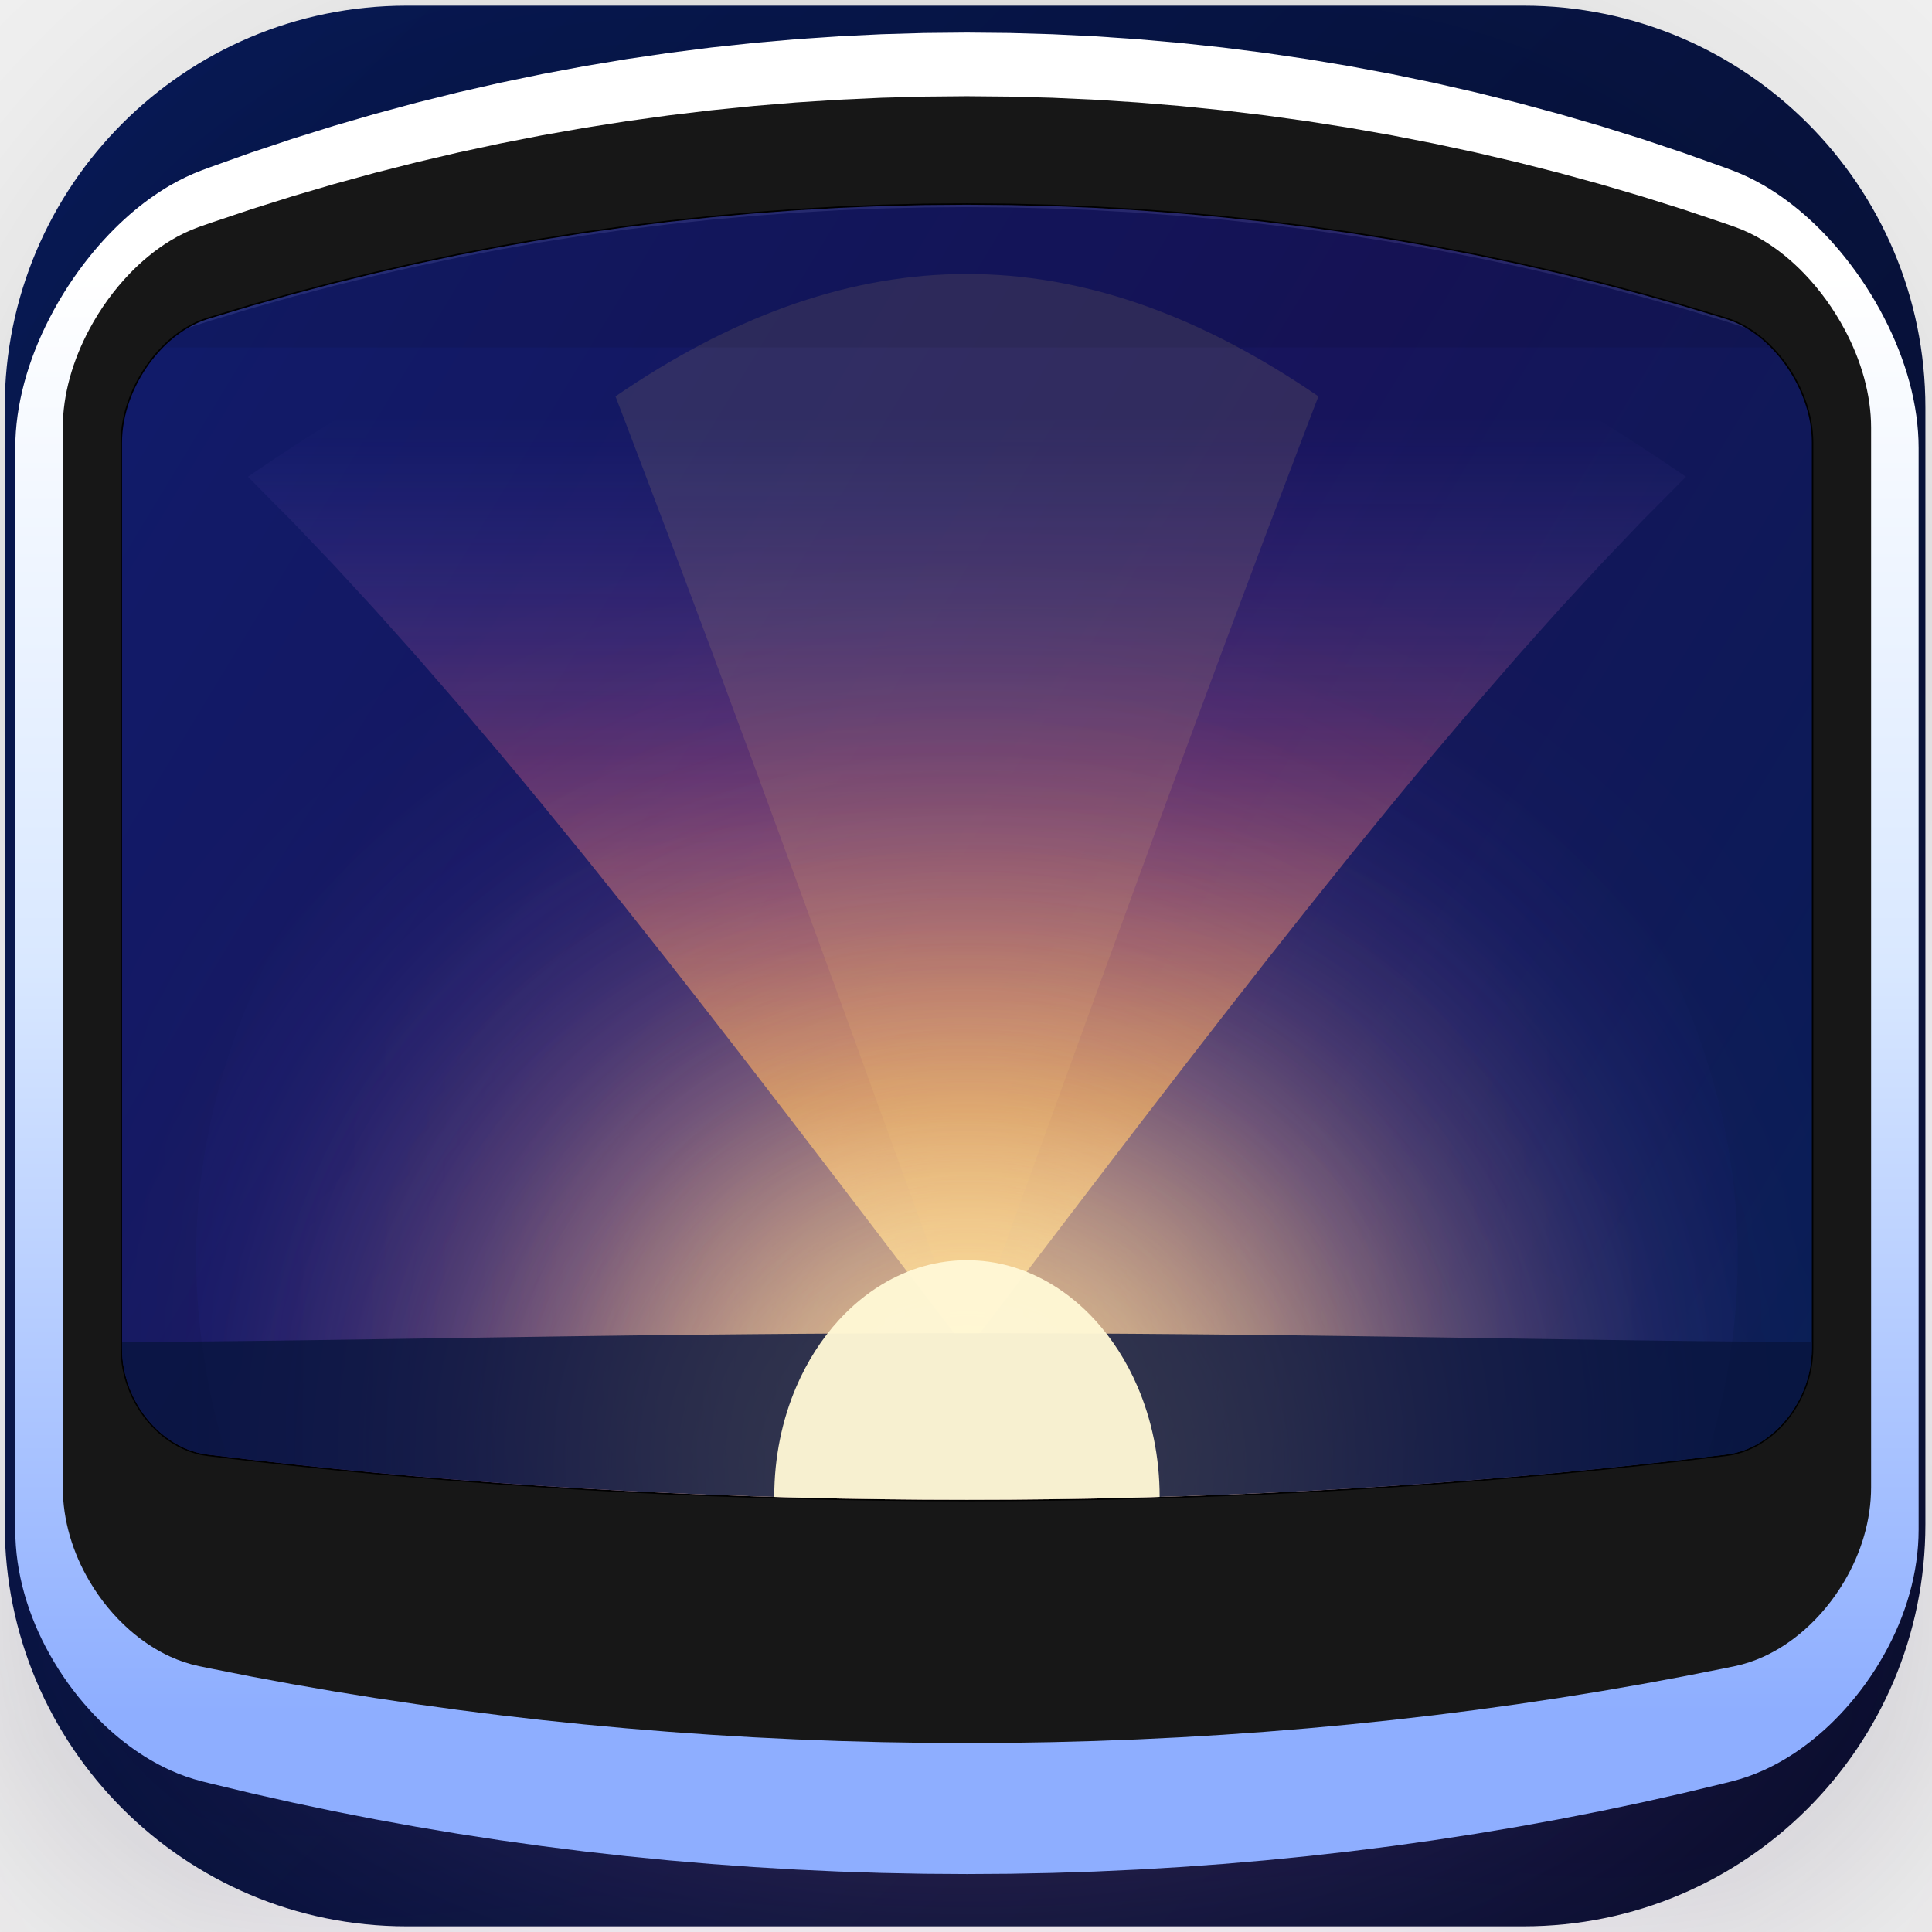
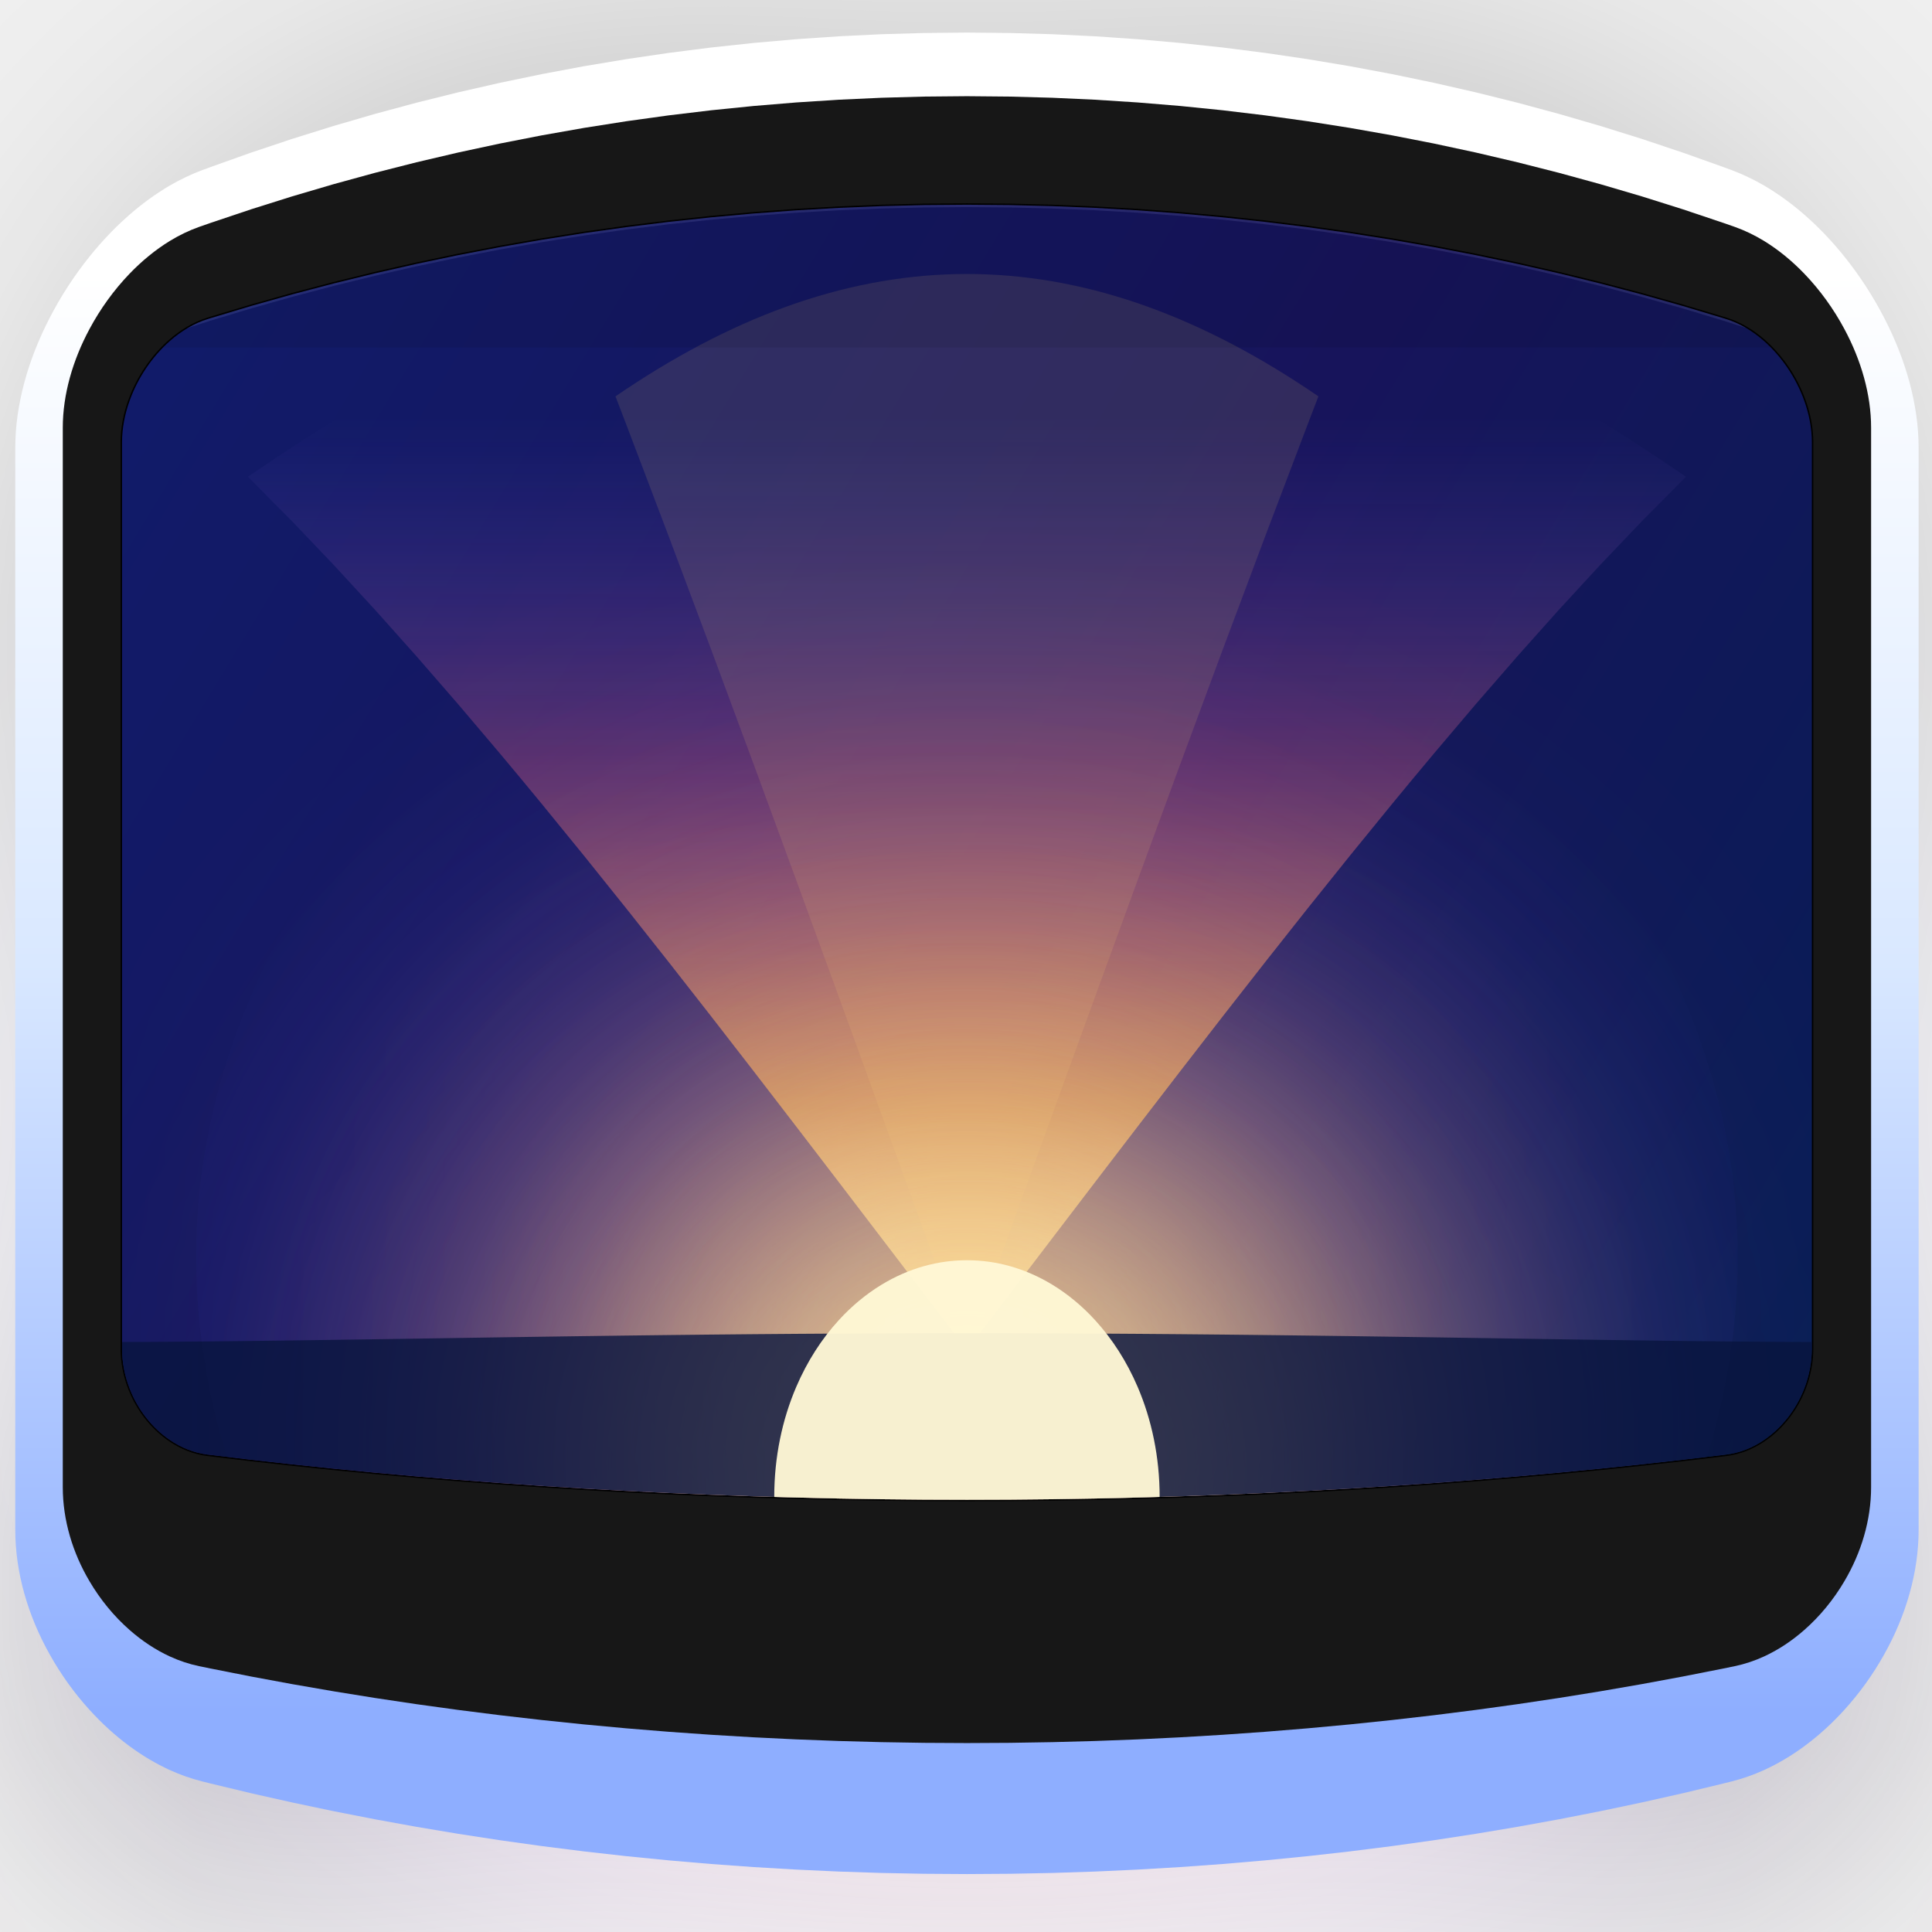
<svg xmlns="http://www.w3.org/2000/svg" viewBox="0 0 1024 1024">
  <g id="lumen-layered-icon">
    <g id="layer-background">
      <linearGradient id="linearGradient1" x1="2.5" y1="3" x2="1020.5" y2="1021" gradientUnits="userSpaceOnUse">
        <stop offset="1e-05" stop-color="#071a59" stop-opacity="1" />
        <stop offset="0.52" stop-color="#07133f" stop-opacity="1" />
        <stop offset="1" stop-color="#090d2c" stop-opacity="1" />
      </linearGradient>
-       <path id="Path" fill="url(#linearGradient1)" stroke="none" d="M 215.518 3 L 807.482 3 C 925.129 3 1020.5 98.371 1020.5 216.018 L 1020.5 807.982 C 1020.5 925.629 925.129 1021 807.482 1021 L 215.518 1021 C 97.871 1021 2.5 925.629 2.5 807.982 L 2.5 216.018 C 2.5 98.371 97.871 3 215.518 3 Z" />
+       <path id="Path" fill="url(#linearGradient1)" stroke="none" visibility="hidden" d="M 215.518 3 L 807.482 3 C 925.129 3 1020.5 98.371 1020.5 216.018 L 1020.5 807.982 C 1020.5 925.629 925.129 1021 807.482 1021 L 215.518 1021 C 97.871 1021 2.5 925.629 2.5 807.982 L 2.5 216.018 C 2.5 98.371 97.871 3 215.518 3 Z" />
      <linearGradient id="linearGradient2" x1="2.5" y1="3" x2="918.7" y2="1021" gradientUnits="userSpaceOnUse">
        <stop offset="1e-05" stop-color="#286bff" stop-opacity="1" />
        <stop offset="0.55" stop-color="#173bd4" stop-opacity="1" />
        <stop offset="1" stop-color="#2920a5" stop-opacity="1" />
      </linearGradient>
      <path id="path1" fill="none" stroke="url(#linearGradient2)" stroke-width="5.606" opacity="0.9" visibility="hidden" d="M 215.518 3 L 807.482 3 C 925.129 3 1020.5 98.371 1020.5 216.018 L 1020.5 807.982 C 1020.5 925.629 925.129 1021 807.482 1021 L 215.518 1021 C 97.871 1021 2.5 925.629 2.5 807.982 L 2.5 216.018 C 2.5 98.371 97.871 3 215.518 3 Z" />
      <path id="path2" fill="none" stroke="#668cff" stroke-width="3.363" opacity="0.16" visibility="hidden" d="M 139.28 54.573 C 387.427 8.232 635.573 8.232 883.72 54.573" />
    </g>
    <g id="Warp-Group">
      <g id="Group">
        <g id="layer-ambient-light">
          <radialGradient id="radialGradient1" cx="512.5" cy="768.815" r="612.393" fx="512.5" fy="768.815" gradientUnits="userSpaceOnUse">
            <stop offset="1e-05" stop-color="#ff9b64" stop-opacity="0.38" />
            <stop offset="0.5" stop-color="#a35bff" stop-opacity="0.16" />
            <stop offset="1" stop-color="#263eff" stop-opacity="0" />
          </radialGradient>
          <filter id="filter1" x="0" y="0" width="1024" height="1024" filterUnits="userSpaceOnUse" primitiveUnits="userSpaceOnUse" color-interpolation-filters="sRGB">
            <feGaussianBlur stdDeviation="400" />
          </filter>
          <path id="path3" fill="url(#radialGradient1)" stroke="#000000" stroke-width="41.548" filter="url(#filter1)" d="M 512.5 1183.744 C 520.081 1183.719 527.625 1183.481 535.13 1183.033 C 542.713 1182.532 550.255 1181.819 557.753 1180.897 C 565.337 1179.917 572.874 1178.725 580.363 1177.327 C 587.945 1175.864 595.476 1174.192 602.953 1172.317 C 610.532 1170.368 618.054 1168.214 625.516 1165.858 C 633.09 1163.422 640.602 1160.781 648.047 1157.944 C 655.614 1155.016 663.113 1151.888 670.538 1148.566 C 678.097 1145.144 685.58 1141.524 692.983 1137.715 C 700.532 1133.793 707.997 1129.678 715.375 1125.379 C 722.913 1120.952 730.358 1116.336 737.708 1111.542 C 745.233 1106.602 752.657 1101.479 759.974 1096.183 C 767.486 1090.719 774.886 1085.079 782.168 1079.273 C 789.666 1073.272 797.04 1067.102 804.283 1060.773 C 811.767 1054.217 819.112 1047.498 826.311 1040.629 C 833.783 1033.491 841.097 1026.198 848.248 1018.764 C 855.708 1011.007 862.989 1003.104 870.085 995.07 C 877.536 986.641 884.783 978.076 891.817 969.39 C 899.266 960.211 906.475 950.905 913.436 941.491 C 920.893 931.439 928.063 921.272 934.937 911.01 C 942.419 899.888 949.549 888.662 956.312 877.356 C 963.857 864.814 970.945 852.178 977.555 839.477 C 985.248 824.803 992.294 810.039 998.659 795.223 C 1004.144 782.552 1009.125 769.832 1013.579 757.082 C 1015.714 751.002 1017.727 744.913 1019.618 738.815 C 1033.172 695.63 1040.425 651.557 1040.425 606.711 C 1040.425 561.864 1033.172 517.891 1019.618 474.888 C 1016.317 464.273 1012.64 453.684 1008.6 443.13 C 1005.499 434.985 1002.183 426.856 998.659 418.749 C 992.294 404.013 985.248 389.335 977.555 374.753 C 970.945 362.13 963.857 349.576 956.312 337.12 C 949.549 325.889 942.419 314.741 934.937 303.699 C 928.063 293.51 920.893 283.416 913.436 273.44 C 906.475 264.095 899.266 254.859 891.817 245.75 C 884.783 237.13 877.536 228.63 870.085 220.268 C 862.989 212.295 855.708 204.454 848.248 196.76 C 841.097 189.384 833.783 182.149 826.311 175.068 C 819.112 168.253 811.767 161.588 804.283 155.086 C 797.04 148.807 789.666 142.686 782.168 136.735 C 774.886 130.976 767.486 125.382 759.974 119.963 C 752.657 114.71 745.233 109.629 737.708 104.73 C 730.358 99.974 722.913 95.397 715.375 91.006 C 707.997 86.742 700.532 82.661 692.983 78.772 C 685.58 74.994 678.097 71.405 670.538 68.011 C 663.113 64.716 655.614 61.614 648.047 58.711 C 640.602 55.897 633.09 53.279 625.516 50.863 C 618.054 48.526 610.532 46.39 602.953 44.458 C 595.476 42.598 587.945 40.94 580.363 39.489 C 572.874 38.103 565.337 36.921 557.753 35.949 C 550.255 35.035 542.713 34.328 535.13 33.831 C 527.625 33.387 520.081 33.151 512.5 33.127 C 504.919 33.151 497.375 33.387 489.87 33.831 C 482.287 34.328 474.745 35.035 467.247 35.949 C 459.663 36.921 452.126 38.103 444.637 39.489 C 437.055 40.94 429.524 42.598 422.047 44.458 C 414.468 46.39 406.946 48.526 399.484 50.863 C 391.91 53.279 384.398 55.897 376.953 58.711 C 369.386 61.614 361.887 64.716 354.462 68.011 C 346.903 71.405 339.42 74.994 332.017 78.772 C 324.468 82.661 317.003 86.742 309.625 91.006 C 302.087 95.397 294.642 99.974 287.292 104.73 C 279.767 109.629 272.343 114.71 265.026 119.963 C 257.514 125.381 250.114 130.976 242.832 136.735 C 235.334 142.687 227.96 148.807 220.717 155.086 C 213.233 161.588 205.888 168.253 198.689 175.068 C 191.217 182.149 183.903 189.384 176.752 196.76 C 169.292 204.454 162.011 212.295 154.915 220.268 C 147.464 228.63 140.217 237.13 133.183 245.75 C 125.734 254.859 118.525 264.095 111.564 273.44 C 104.107 283.416 96.937 293.51 90.063 303.699 C 82.581 314.741 75.451 325.889 68.688 337.12 C 61.143 349.576 54.055 362.13 47.445 374.753 C 39.752 389.335 32.706 404.013 26.341 418.749 C 22.817 426.856 19.501 434.985 16.4 443.13 C 12.36 453.684 8.683 464.273 5.382 474.888 C -8.172 517.891 -15.425 561.864 -15.425 606.711 C -15.425 651.557 -8.172 695.63 5.382 738.815 C 7.273 744.913 9.286 751.002 11.421 757.082 C 15.875 769.832 20.856 782.552 26.341 795.223 C 32.706 810.039 39.752 824.803 47.445 839.477 C 54.055 852.178 61.143 864.814 68.688 877.356 C 75.451 888.662 82.581 899.888 90.063 911.01 C 96.937 921.272 104.107 931.439 111.564 941.491 C 118.525 950.905 125.734 960.211 133.183 969.39 C 140.217 978.076 147.464 986.641 154.915 995.07 C 162.011 1003.104 169.292 1011.007 176.752 1018.764 C 183.903 1026.198 191.217 1033.491 198.689 1040.629 C 205.888 1047.498 213.233 1054.217 220.717 1060.773 C 227.96 1067.102 235.334 1073.273 242.832 1079.273 C 250.114 1085.079 257.514 1090.719 265.026 1096.183 C 272.343 1101.479 279.767 1106.602 287.292 1111.542 C 294.642 1116.337 302.087 1120.952 309.625 1125.379 C 317.003 1129.678 324.468 1133.793 332.017 1137.715 C 339.42 1141.524 346.903 1145.144 354.462 1148.566 C 361.887 1151.888 369.386 1155.016 376.953 1157.944 C 384.398 1160.781 391.91 1163.422 399.484 1165.858 C 406.946 1168.214 414.468 1170.368 422.047 1172.317 C 429.524 1174.192 437.055 1175.864 444.637 1177.327 C 452.126 1178.725 459.663 1179.917 467.247 1180.897 C 474.745 1181.819 482.287 1182.532 489.87 1183.033 C 497.375 1183.481 504.919 1183.719 512.5 1183.744 Z" />
        </g>
        <g id="layer-stand">
          <linearGradient id="linearGradient3" x1="338.595" y1="904.833" x2="338.595" y2="1098.923" gradientUnits="userSpaceOnUse">
            <stop offset="1e-05" stop-color="#afc8ff" stop-opacity="1" />
            <stop offset="1" stop-color="#f4f2ff" stop-opacity="1" />
          </linearGradient>
          <path id="path4" fill="url(#linearGradient3)" stroke="none" visibility="hidden" d="M 621.007 985.953 L 602.953 986.985 L 580.363 988.012 L 557.753 988.746 L 535.13 989.186 L 512.5 989.332 L 489.87 989.186 L 467.247 988.746 L 444.637 988.012 L 422.047 986.985 L 403.993 985.953 L 399.484 1014.288 L 376.953 1155.096 L 373.68 1175.434 L 376.953 1175.822 L 399.484 1178.243 L 422.047 1180.223 L 444.637 1181.763 L 467.247 1182.863 L 489.87 1183.524 L 512.5 1183.744 L 535.13 1183.524 L 557.753 1182.863 L 580.363 1181.763 L 602.953 1180.223 L 625.516 1178.243 L 648.047 1175.822 L 651.32 1175.434 L 648.047 1155.096 L 625.516 1014.287 L 621.007 985.953 Z" />
          <linearGradient id="linearGradient4" x1="251.643" y1="1084.949" x2="251.643" y2="1143.952" gradientUnits="userSpaceOnUse">
            <stop offset="1e-05" stop-color="#afc8ff" stop-opacity="1" />
            <stop offset="1" stop-color="#f4f2ff" stop-opacity="1" />
          </linearGradient>
          <path id="path5" fill="url(#linearGradient4)" stroke="none" visibility="hidden" d="" />
          <path id="path6" fill="#000000" stroke="#ffffff" stroke-width="5.008" opacity="0.48" visibility="hidden" d="M 403.994 997.749 L 422.047 998.813 L 444.637 999.871 L 467.247 1000.627 L 489.87 1001.081 L 512.5 1001.232 L 535.13 1001.081 L 557.753 1000.627 L 580.363 999.871 L 602.953 998.813 L 621.006 997.749" />
        </g>
        <g id="layer-monitor">
          <linearGradient id="linearGradient5" x1="9.418" y1="144" x2="9.418" y2="907.939" gradientUnits="userSpaceOnUse">
            <stop offset="1e-05" stop-color="#ffffff" stop-opacity="1" />
            <stop offset="0.48" stop-color="#d9e8ff" stop-opacity="1" />
            <stop offset="1" stop-color="#8eaeff" stop-opacity="1" />
          </linearGradient>
          <path id="path7" fill="url(#linearGradient5)" stroke="none" d="M 917.999 944.145 C 923.78 942.684 929.439 940.677 934.937 938.187 C 942.39 934.787 949.547 930.519 956.312 925.535 C 963.935 919.916 971.061 913.415 977.555 906.247 C 985.659 897.331 992.782 887.406 998.659 876.859 C 1010.162 856.393 1016.914 833.516 1016.914 810.689 L 1016.914 756.549 L 1016.912 444.45 L 1016.911 237.442 C 1016.912 214.617 1010.162 190.689 998.659 168.47 C 992.782 157.046 985.66 146.075 977.555 135.992 C 971.061 127.906 963.935 120.415 956.312 113.757 C 949.547 107.869 942.39 102.662 934.937 98.303 C 929.439 95.118 923.781 92.406 917.999 90.237 L 913.436 88.55 L 891.817 80.848 L 870.085 73.587 L 848.248 66.766 L 826.311 60.384 L 804.283 54.443 L 782.168 48.942 L 759.974 43.881 L 737.708 39.26 L 715.375 35.08 L 692.983 31.339 L 670.538 28.038 L 648.047 25.178 L 625.516 22.757 L 602.953 20.777 L 580.363 19.237 L 557.753 18.137 L 535.13 17.476 L 512.5 17.256 L 489.87 17.476 L 467.247 18.137 L 444.637 19.237 L 422.047 20.777 L 399.484 22.757 L 376.953 25.178 L 354.462 28.038 L 332.017 31.339 L 309.625 35.08 L 287.292 39.26 L 265.026 43.881 L 242.832 48.942 L 220.717 54.443 L 198.689 60.384 L 176.752 66.766 L 154.915 73.587 L 133.183 80.848 L 111.564 88.55 L 107.001 90.237 C 101.22 92.406 95.561 95.118 90.063 98.303 C 82.61 102.662 75.453 107.87 68.688 113.757 C 61.065 120.415 53.939 127.906 47.445 135.992 C 39.341 146.075 32.218 157.046 26.341 168.47 C 14.838 190.69 8.086 214.62 8.086 237.446 L 8.087 444.45 L 8.089 756.55 L 8.089 810.691 C 8.088 833.517 14.838 856.393 26.341 876.858 C 32.218 887.405 39.34 897.331 47.445 906.247 C 53.939 913.416 61.065 919.916 68.688 925.536 C 75.453 930.52 82.61 934.788 90.063 938.188 C 95.561 940.679 101.219 942.686 107.001 944.146 L 111.564 945.283 L 133.183 950.469 L 154.915 955.36 L 176.752 959.954 L 198.689 964.251 L 220.717 968.252 L 242.832 971.957 L 265.026 975.365 L 287.292 978.477 L 309.625 981.293 L 332.017 983.812 L 354.462 986.035 L 376.953 987.961 L 399.484 989.591 L 422.047 990.925 L 444.637 991.962 L 467.247 992.703 L 489.87 993.148 L 512.5 993.296 L 535.13 993.148 L 557.753 992.703 L 580.363 991.962 L 602.953 990.925 L 625.516 989.591 L 648.047 987.961 L 670.538 986.034 L 692.983 983.811 L 715.375 981.292 L 737.708 978.476 L 759.974 975.364 L 782.168 971.956 L 804.283 968.251 L 826.311 964.25 L 848.248 959.952 L 870.085 955.358 L 891.817 950.468 L 913.436 945.281 L 917.999 944.145 Z" />
          <path id="path8" fill="#171717" stroke="none" d="M 919.521 883.087 C 924.817 881.981 929.975 880.248 934.937 877.974 C 942.595 874.451 949.788 869.665 956.312 863.92 C 964.617 856.627 971.839 847.821 977.555 838.098 C 986.462 823.053 991.723 805.764 991.723 788.22 L 991.723 760.47 L 991.724 440.53 L 991.725 226.697 C 991.724 209.151 986.462 190.944 977.555 174.374 C 971.839 163.69 964.617 153.691 956.312 145.053 C 949.788 138.273 942.595 132.365 934.937 127.672 C 929.974 124.652 924.816 122.155 919.519 120.276 L 913.436 118.152 L 891.817 110.896 L 870.085 104.055 L 848.248 97.628 L 826.311 91.616 L 804.283 86.018 L 782.168 80.836 L 759.974 76.067 L 737.708 71.714 L 715.375 67.775 L 692.983 64.25 L 670.538 61.141 L 648.047 58.446 L 625.516 56.165 L 602.953 54.3 L 580.363 52.848 L 557.753 51.812 L 535.13 51.19 L 512.5 50.983 L 489.87 51.19 L 467.247 51.812 L 444.637 52.849 L 422.047 54.3 L 399.484 56.166 L 376.953 58.447 L 354.462 61.142 L 332.017 64.252 L 309.625 67.776 L 287.292 71.715 L 265.026 76.069 L 242.832 80.837 L 220.717 86.02 L 198.689 91.618 L 176.752 97.63 L 154.915 104.057 L 133.183 110.899 L 111.564 118.155 L 105.479 120.279 C 100.183 122.158 95.025 124.654 90.063 127.673 C 82.405 132.366 75.212 138.274 68.688 145.053 C 60.383 153.691 53.161 163.69 47.445 174.374 C 38.538 190.943 33.277 209.149 33.277 226.693 L 33.277 440.53 L 33.275 760.469 L 33.275 788.219 C 33.276 805.764 38.538 823.053 47.445 838.098 C 53.161 847.821 60.383 856.627 68.688 863.92 C 75.212 869.664 82.405 874.451 90.063 877.974 C 95.026 880.248 100.184 881.981 105.481 883.087 L 111.564 884.336 L 133.183 888.606 L 154.915 892.632 L 176.752 896.414 L 198.689 899.952 L 220.717 903.246 L 242.832 906.296 L 265.026 909.102 L 287.292 911.663 L 309.625 913.981 L 332.017 916.055 L 354.462 917.885 L 376.953 919.471 L 399.484 920.813 L 422.047 921.911 L 444.637 922.765 L 467.247 923.375 L 489.87 923.741 L 512.5 923.863 L 535.13 923.741 L 557.753 923.375 L 580.363 922.765 L 602.953 921.911 L 625.516 920.813 L 648.047 919.471 L 670.538 917.885 L 692.983 916.055 L 715.375 913.982 L 737.708 911.664 L 759.974 909.102 L 782.168 906.296 L 804.283 903.246 L 826.311 899.952 L 848.248 896.414 L 870.085 892.632 L 891.817 888.606 L 913.436 884.337 L 919.521 883.087 Z" />
          <linearGradient id="linearGradient6" x1="68.422" y1="215.425" x2="956.578" y2="752.667" gradientUnits="userSpaceOnUse">
            <stop offset="1e-05" stop-color="#111b69" stop-opacity="1" />
            <stop offset="0.52" stop-color="#17145b" stop-opacity="1" />
            <stop offset="1" stop-color="#071d56" stop-opacity="1" />
          </linearGradient>
          <path id="path9" fill="url(#linearGradient6)" stroke="#000000" stroke-width="1.553" d="M 914.961 770.96 C 922.139 770.069 928.917 767.332 934.937 763.233 C 944.386 756.825 951.973 747.126 956.312 735.9 C 958.887 729.264 960.321 722.07 960.321 714.657 L 960.321 435.979 L 960.32 234.526 C 960.321 227.113 958.887 219.615 956.312 212.433 C 951.973 200.298 944.387 189.035 934.937 180.721 C 928.916 175.433 922.137 171.381 914.958 169.123 L 913.436 168.651 L 891.817 162.154 L 870.085 156.029 L 848.248 150.275 L 826.311 144.892 L 804.283 139.88 L 782.168 135.24 L 759.974 130.971 L 737.708 127.073 L 715.375 123.546 L 692.983 120.39 L 670.538 117.606 L 648.047 115.193 L 625.516 113.151 L 602.953 111.48 L 580.363 110.181 L 557.753 109.253 L 535.13 108.696 L 512.5 108.51 L 489.87 108.696 L 467.247 109.252 L 444.637 110.18 L 422.047 111.479 L 399.484 113.15 L 376.953 115.191 L 354.462 117.604 L 332.017 120.388 L 309.625 123.544 L 287.292 127.07 L 265.026 130.968 L 242.832 135.237 L 220.717 139.877 L 198.689 144.889 L 176.752 150.272 L 154.915 156.025 L 133.183 162.151 L 111.564 168.647 L 110.039 169.121 C 102.861 171.379 96.083 175.431 90.063 180.719 C 80.614 189.034 73.027 200.297 68.688 212.433 C 66.113 219.614 64.679 227.113 64.679 234.525 L 64.679 435.979 L 64.679 714.658 C 64.679 722.07 66.113 729.264 68.688 735.901 C 73.027 747.126 80.613 756.824 90.063 763.233 C 96.084 767.333 102.863 770.071 110.042 770.963 L 111.564 771.15 L 133.183 773.717 L 154.915 776.138 L 176.752 778.411 L 198.689 780.538 L 220.717 782.518 L 242.832 784.352 L 265.026 786.039 L 287.292 787.579 L 309.625 788.973 L 332.017 790.219 L 354.462 791.32 L 376.953 792.273 L 399.484 793.08 L 422.047 793.74 L 444.637 794.253 L 467.247 794.62 L 489.87 794.84 L 512.5 794.913 L 535.13 794.839 L 557.753 794.619 L 580.363 794.253 L 602.953 793.739 L 625.516 793.079 L 648.047 792.272 L 670.538 791.318 L 692.983 790.218 L 715.375 788.971 L 737.708 787.577 L 759.974 786.037 L 782.168 784.35 L 804.283 782.516 L 826.311 780.536 L 848.248 778.409 L 870.085 776.135 L 891.817 773.714 L 913.436 771.147 L 914.961 770.96 Z" />
        </g>
        <clipPath id="clipPath1">
          <path d="M 914.961 770.96 C 922.139 770.069 928.917 767.332 934.937 763.233 C 944.386 756.825 951.973 747.126 956.312 735.9 C 958.887 729.264 960.321 722.07 960.321 714.657 L 960.321 435.979 L 960.32 234.526 C 960.321 227.113 958.887 219.615 956.312 212.433 C 951.973 200.298 944.387 189.035 934.937 180.721 C 928.916 175.433 922.137 171.381 914.958 169.123 L 913.436 168.651 L 891.817 162.154 L 870.085 156.029 L 848.248 150.275 L 826.311 144.892 L 804.283 139.88 L 782.168 135.24 L 759.974 130.971 L 737.708 127.073 L 715.375 123.546 L 692.983 120.39 L 670.538 117.606 L 648.047 115.193 L 625.516 113.151 L 602.953 111.48 L 580.363 110.181 L 557.753 109.253 L 535.13 108.696 L 512.5 108.51 L 489.87 108.696 L 467.247 109.252 L 444.637 110.18 L 422.047 111.479 L 399.484 113.15 L 376.953 115.191 L 354.462 117.604 L 332.017 120.388 L 309.625 123.544 L 287.292 127.07 L 265.026 130.968 L 242.832 135.237 L 220.717 139.877 L 198.689 144.889 L 176.752 150.272 L 154.915 156.025 L 133.183 162.151 L 111.564 168.647 L 110.039 169.121 C 102.861 171.379 96.083 175.431 90.063 180.719 C 80.614 189.034 73.027 200.297 68.688 212.433 C 66.113 219.614 64.679 227.113 64.679 234.525 L 64.679 435.979 L 64.679 714.658 C 64.679 722.07 66.113 729.264 68.688 735.901 C 73.027 747.126 80.613 756.824 90.063 763.233 C 96.084 767.333 102.863 770.071 110.042 770.963 L 111.564 771.15 L 133.183 773.717 L 154.915 776.138 L 176.752 778.411 L 198.689 780.538 L 220.717 782.518 L 242.832 784.352 L 265.026 786.039 L 287.292 787.579 L 309.625 788.973 L 332.017 790.219 L 354.462 791.32 L 376.953 792.273 L 399.484 793.08 L 422.047 793.74 L 444.637 794.253 L 467.247 794.62 L 489.87 794.84 L 512.5 794.913 L 535.13 794.839 L 557.753 794.619 L 580.363 794.253 L 602.953 793.739 L 625.516 793.079 L 648.047 792.272 L 670.538 791.318 L 692.983 790.218 L 715.375 788.971 L 737.708 787.577 L 759.974 786.037 L 782.168 784.35 L 804.283 782.516 L 826.311 780.536 L 848.248 778.409 L 870.085 776.135 L 891.817 773.714 L 913.436 771.147 L 914.961 770.96 Z" />
        </clipPath>
        <g id="layer-aperture" clip-path="url(#clipPath1)">
          <linearGradient id="linearGradient7" x1="68.422" y1="215.425" x2="956.578" y2="752.667" gradientUnits="userSpaceOnUse">
            <stop offset="1e-05" stop-color="#111b69" stop-opacity="1" />
            <stop offset="0.52" stop-color="#17145b" stop-opacity="1" />
            <stop offset="1" stop-color="#071d56" stop-opacity="1" />
          </linearGradient>
          <path id="path10" fill="url(#linearGradient7)" stroke="none" d="M 960.32 765.018 L 960.32 435.979 L 960.32 184.158 L 956.312 182.754 L 934.937 175.515 L 913.436 168.647 L 891.817 162.151 L 870.085 156.025 L 848.248 150.271 L 826.311 144.888 L 804.283 139.877 L 782.168 135.236 L 759.974 130.967 L 737.708 127.069 L 715.375 123.543 L 692.983 120.387 L 670.538 117.603 L 648.047 115.19 L 625.516 113.148 L 602.953 111.478 L 580.363 110.179 L 557.753 109.25 L 535.13 108.694 L 512.5 108.508 L 489.87 108.694 L 467.247 109.25 L 444.637 110.179 L 422.047 111.478 L 399.484 113.148 L 376.953 115.19 L 354.462 117.603 L 332.017 120.387 L 309.625 123.543 L 287.292 127.069 L 265.026 130.967 L 242.832 135.236 L 220.717 139.877 L 198.689 144.888 L 176.752 150.271 L 154.915 156.025 L 133.183 162.151 L 111.564 168.647 L 90.063 175.515 L 68.688 182.754 L 64.679 184.158 L 64.679 435.979 L 64.679 765.018 L 68.688 765.573 L 90.063 768.433 L 111.564 771.147 L 133.183 773.714 L 154.915 776.135 L 176.752 778.408 L 198.689 780.535 L 220.717 782.516 L 242.832 784.349 L 265.026 786.036 L 287.292 787.577 L 309.625 788.97 L 332.017 790.217 L 354.462 791.317 L 376.953 792.271 L 399.484 793.078 L 422.047 793.738 L 444.637 794.251 L 467.247 794.618 L 489.87 794.838 L 512.5 794.911 L 535.13 794.838 L 557.753 794.618 L 580.363 794.251 L 602.953 793.738 L 625.516 793.078 L 648.047 792.271 L 670.538 791.317 L 692.983 790.217 L 715.375 788.97 L 737.708 787.577 L 759.974 786.036 L 782.168 784.349 L 804.283 782.516 L 826.311 780.535 L 848.248 778.408 L 870.085 776.135 L 891.817 773.714 L 913.436 771.147 L 934.937 768.433 L 956.312 765.573 L 960.32 765.018 Z" />
          <radialGradient id="radialGradient2" cx="512.5" cy="776.889" r="468.301" fx="512.5" fy="776.889" gradientUnits="userSpaceOnUse">
            <stop offset="1e-05" stop-color="#ff9b64" stop-opacity="0.38" />
            <stop offset="0.5" stop-color="#a35bff" stop-opacity="0.16" />
            <stop offset="1" stop-color="#263eff" stop-opacity="0" />
          </radialGradient>
          <path id="path11" fill="url(#radialGradient2)" stroke="none" d="M 512.5 1092.488 C 520.093 1092.467 527.638 1092.2 535.13 1091.695 C 542.728 1091.14 550.271 1090.341 557.753 1089.304 C 565.355 1088.209 572.893 1086.872 580.363 1085.298 C 587.967 1083.656 595.499 1081.772 602.953 1079.655 C 610.558 1077.456 618.081 1075.017 625.516 1072.348 C 633.122 1069.58 640.634 1066.576 648.047 1063.343 C 655.652 1059.993 663.151 1056.408 670.538 1052.598 C 678.142 1048.646 685.627 1044.461 692.983 1040.056 C 700.587 1035.476 708.054 1030.666 715.375 1025.64 C 722.98 1020.397 730.427 1014.928 737.708 1009.247 C 745.316 1003.293 752.742 997.116 759.974 990.732 C 767.591 983.998 774.993 977.043 782.168 969.887 C 789.802 962.27 797.179 954.433 804.283 946.4 C 811.949 937.738 819.299 928.857 826.311 919.783 C 834.04 909.805 841.361 899.603 848.248 889.211 C 856.102 877.401 863.393 865.352 870.085 853.111 C 878.24 838.266 885.506 823.138 891.817 807.797 C 896.668 796.059 900.956 784.188 904.649 772.213 C 908.108 761.038 911.045 749.761 913.436 738.399 C 918.425 714.792 921.038 690.72 921.038 666.306 C 921.038 641.891 918.425 618.072 913.436 594.941 C 908.492 571.885 901.211 549.367 891.817 527.534 C 885.506 512.752 878.24 498.253 870.085 484.097 C 863.393 472.41 856.102 460.951 848.248 449.761 C 841.361 439.9 834.04 430.249 826.311 420.838 C 826.2 420.702 826.088 420.566 825.977 420.43 C 819.065 412.001 811.827 403.769 804.283 395.758 C 797.179 388.194 789.802 380.833 782.168 373.693 C 774.993 366.972 767.591 360.454 759.974 354.156 C 752.742 348.173 745.316 342.394 737.708 336.835 C 730.427 331.52 722.98 326.411 715.375 321.523 C 708.054 316.826 700.587 312.339 692.983 308.074 C 685.627 303.961 678.142 300.061 670.538 296.385 C 663.151 292.831 655.652 289.492 648.047 286.379 C 640.634 283.366 633.122 280.569 625.516 278.001 C 618.081 275.513 610.558 273.245 602.953 271.206 C 595.499 269.232 587.967 267.481 580.363 265.961 C 572.893 264.493 565.355 263.25 557.753 262.239 C 550.271 261.271 542.728 260.529 535.13 260.019 C 527.638 259.544 520.093 259.297 512.5 259.283 C 504.907 259.297 497.362 259.544 489.87 260.019 C 482.272 260.529 474.729 261.271 467.247 262.239 C 459.645 263.25 452.107 264.493 444.637 265.961 C 437.033 267.481 429.501 269.232 422.047 271.206 C 414.442 273.245 406.919 275.513 399.484 278.001 C 391.878 280.569 384.366 283.366 376.953 286.379 C 369.348 289.492 361.849 292.831 354.462 296.385 C 346.858 300.061 339.373 303.961 332.017 308.074 C 324.413 312.339 316.946 316.826 309.625 321.523 C 302.02 326.411 294.573 331.52 287.292 336.835 C 279.684 342.394 272.258 348.173 265.026 354.156 C 257.409 360.454 250.007 366.972 242.832 373.693 C 235.198 380.833 227.821 388.194 220.717 395.758 C 213.173 403.769 205.935 412.001 199.023 420.43 C 198.912 420.566 198.8 420.702 198.689 420.838 C 190.96 430.249 183.639 439.9 176.752 449.761 C 168.898 460.951 161.607 472.41 154.915 484.097 C 146.76 498.253 139.494 512.752 133.183 527.534 C 123.789 549.367 116.508 571.885 111.564 594.941 C 106.575 618.072 103.962 641.891 103.962 666.306 C 103.962 690.72 106.575 714.792 111.564 738.4 C 113.955 749.761 116.892 761.038 120.351 772.213 C 124.044 784.188 128.332 796.059 133.183 807.797 C 139.494 823.138 146.76 838.266 154.915 853.111 C 161.607 865.352 168.898 877.401 176.752 889.211 C 183.639 899.603 190.96 909.805 198.689 919.783 C 205.701 928.857 213.051 937.738 220.717 946.4 C 227.821 954.433 235.198 962.27 242.832 969.887 C 250.007 977.043 257.409 983.998 265.026 990.732 C 272.258 997.116 279.684 1003.293 287.292 1009.247 C 294.573 1014.928 302.02 1020.397 309.625 1025.64 C 316.946 1030.666 324.413 1035.476 332.017 1040.056 C 339.373 1044.461 346.858 1048.646 354.462 1052.598 C 361.849 1056.408 369.348 1059.993 376.953 1063.343 C 384.366 1066.576 391.878 1069.58 399.484 1072.348 C 406.919 1075.017 414.442 1077.456 422.047 1079.655 C 429.501 1081.772 437.033 1083.656 444.637 1085.298 C 452.107 1086.872 459.645 1088.209 467.247 1089.304 C 474.729 1090.341 482.272 1091.14 489.87 1091.695 C 497.362 1092.2 504.907 1092.467 512.5 1092.488 Z" />
          <linearGradient id="linearGradient8" x1="512.5" y1="690.558" x2="512.5" y2="220.86" gradientUnits="userSpaceOnUse">
            <stop offset="1e-05" stop-color="#fff6b4" stop-opacity="0.98" />
            <stop offset="0.22" stop-color="#ffb34f" stop-opacity="0.8" />
            <stop offset="0.62" stop-color="#ff6d8e" stop-opacity="0.34" />
            <stop offset="1" stop-color="#8d72ff" stop-opacity="0" />
          </linearGradient>
          <path id="path12" fill="url(#linearGradient8)" stroke="none" opacity="0.82" d="M 893.601 252.715 C 893.006 252.308 892.411 251.901 891.817 251.494 C 884.585 246.56 877.341 241.724 870.085 236.99 C 862.817 232.262 855.538 227.639 848.248 223.123 C 840.946 218.617 833.634 214.221 826.311 209.938 C 818.978 205.669 811.635 201.516 804.283 197.479 C 796.92 193.46 789.549 189.561 782.168 185.784 C 774.778 182.028 767.38 178.396 759.974 174.89 C 752.56 171.409 745.137 168.055 737.708 164.831 C 730.27 161.634 722.826 158.569 715.375 155.637 C 707.917 152.735 700.453 149.968 692.983 147.337 C 685.507 144.738 678.025 142.277 670.538 139.954 C 663.046 137.666 655.549 135.518 648.047 133.512 C 640.541 131.541 633.031 129.713 625.516 128.028 C 617.999 126.381 610.477 124.878 602.953 123.52 C 595.425 122.201 587.895 121.027 580.363 120 C 572.828 119.012 565.291 118.171 557.753 117.478 C 550.213 116.825 542.672 116.319 535.13 115.962 C 527.587 115.645 520.044 115.476 512.5 115.456 C 504.956 115.476 497.413 115.645 489.87 115.962 C 482.328 116.319 474.787 116.824 467.247 117.478 C 459.709 118.171 452.172 119.012 444.637 119.999 C 437.105 121.026 429.575 122.2 422.047 123.519 C 414.523 124.877 407.001 126.38 399.484 128.027 C 391.969 129.712 384.459 131.54 376.953 133.511 C 369.451 135.517 361.954 137.665 354.462 139.953 C 346.975 142.275 339.493 144.736 332.017 147.335 C 324.547 149.966 317.083 152.733 309.625 155.636 C 302.174 158.567 294.73 161.632 287.292 164.829 C 279.863 168.053 272.44 171.406 265.026 174.888 C 257.62 178.394 250.222 182.025 242.832 185.781 C 235.451 189.559 228.08 193.457 220.717 197.476 C 213.365 201.513 206.022 205.666 198.689 209.935 C 191.366 214.218 184.054 218.614 176.752 223.119 C 169.462 227.635 162.183 232.258 154.915 236.986 C 147.659 241.72 140.415 246.556 133.183 251.49 C 132.588 251.897 131.993 252.304 131.399 252.712 L 133.183 254.471 L 154.915 276.389 L 176.752 299.293 L 198.689 323.116 L 220.717 347.79 L 242.832 373.249 L 265.026 399.426 L 277.257 414.096 L 287.292 426.253 L 309.625 453.664 L 332.017 481.591 L 354.462 509.967 L 376.953 538.726 L 399.484 567.801 L 422.047 597.124 L 444.637 626.628 L 467.247 656.246 L 489.87 685.912 L 512.5 715.558 L 535.13 685.912 L 557.753 656.247 L 580.363 626.628 L 602.953 597.124 L 625.516 567.802 L 648.047 538.728 L 670.538 509.969 L 692.983 481.592 L 715.375 453.665 L 737.708 426.255 L 747.745 414.096 L 759.974 399.428 L 782.168 373.251 L 804.283 347.792 L 826.311 323.118 L 848.248 299.296 L 870.085 276.392 L 891.817 254.474 L 893.601 252.715 Z" />
          <path id="path13" fill="#ffd36b" stroke="none" opacity="0.12" d="M 698.787 210.082 C 696.853 208.756 694.918 207.448 692.983 206.159 C 685.507 201.192 678.025 196.503 670.538 192.097 C 663.046 187.711 655.549 183.612 648.047 179.799 C 640.541 176.013 633.031 172.518 625.516 169.314 C 617.999 166.141 610.477 163.263 602.953 160.681 C 595.425 158.133 587.895 155.883 580.363 153.933 C 572.828 152.018 565.291 150.405 557.753 149.095 C 550.213 147.821 542.672 146.851 535.13 146.184 C 527.587 145.556 520.044 145.232 512.5 145.213 C 504.956 145.232 497.413 145.556 489.87 146.184 C 482.328 146.851 474.787 147.821 467.247 149.095 C 459.709 150.405 452.172 152.018 444.637 153.933 C 437.105 155.883 429.575 158.133 422.047 160.681 C 414.523 163.263 407.001 166.141 399.484 169.314 C 391.969 172.518 384.459 176.013 376.953 179.799 C 369.451 183.612 361.954 187.712 354.462 192.097 C 346.975 196.504 339.493 201.192 332.017 206.159 C 330.083 207.448 328.149 208.755 326.216 210.08 L 332.017 225.218 L 354.462 284.34 L 376.953 344.365 L 399.484 405.152 L 400.492 407.886 L 422.047 466.558 L 444.637 528.444 L 467.247 590.666 L 489.87 653.085 L 512.5 715.558 L 535.13 653.086 L 557.753 590.669 L 580.363 528.448 L 602.953 466.564 L 624.51 407.887 L 625.516 405.159 L 648.047 344.374 L 670.538 284.35 L 692.983 225.229 L 698.787 210.082 Z" />
          <radialGradient id="radialGradient3" cx="512.5" cy="813.782" r="338.866" fx="512.5" fy="813.782" gradientUnits="userSpaceOnUse">
            <stop offset="1e-05" stop-color="#ffffff" stop-opacity="1" />
            <stop offset="0.16" stop-color="#fff8c8" stop-opacity="1" />
            <stop offset="0.38" stop-color="#ffd66f" stop-opacity="0.98" />
            <stop offset="0.68" stop-color="#ff9b59" stop-opacity="0.42" />
            <stop offset="1" stop-color="#ff7d8e" stop-opacity="0" />
          </radialGradient>
          <filter id="filter2" x="0" y="0" width="1024" height="1024" filterUnits="userSpaceOnUse" primitiveUnits="userSpaceOnUse" color-interpolation-filters="sRGB">
            <feGaussianBlur stdDeviation="400" />
          </filter>
          <path id="path14" fill="url(#radialGradient3)" stroke="none" filter="url(#filter2)" d="M 512.5 961.556 C 520.118 961.54 527.665 961.229 535.13 960.634 C 542.762 959.996 550.307 959.062 557.753 957.845 C 565.399 956.565 572.94 954.991 580.363 953.134 C 588.024 951.189 595.559 948.948 602.953 946.426 C 610.632 943.781 618.159 940.836 625.516 937.611 C 633.219 934.212 640.735 930.51 648.047 926.528 C 655.78 922.297 663.284 917.757 670.538 912.934 C 678.317 907.748 685.807 902.243 692.983 896.45 C 700.836 890.103 708.312 883.419 715.375 876.439 C 723.363 868.547 730.824 860.284 737.708 851.707 C 745.994 841.398 753.445 830.643 759.974 819.529 C 766.6 808.28 772.277 796.664 776.914 784.766 C 778.848 779.811 780.602 774.807 782.168 769.757 C 788.285 750.081 791.544 729.683 791.544 708.862 C 791.544 688.04 788.285 667.958 782.168 648.864 C 776.848 632.188 769.363 616.198 759.974 601.089 C 753.445 590.529 745.994 580.386 737.708 570.734 C 730.824 562.684 723.363 554.975 715.375 547.652 C 708.312 541.156 700.836 534.967 692.983 529.117 C 685.807 523.76 678.317 518.69 670.538 513.935 C 663.284 509.495 655.78 505.333 648.047 501.47 C 640.735 497.817 633.219 494.434 625.516 491.342 C 618.159 488.391 610.632 485.707 602.953 483.308 C 595.559 481.004 588.024 478.966 580.363 477.208 C 572.94 475.513 565.399 474.083 557.753 472.931 C 550.307 471.819 542.762 470.972 535.13 470.402 C 527.665 469.855 520.118 469.573 512.5 469.568 C 504.882 469.573 497.335 469.855 489.87 470.402 C 482.238 470.972 474.693 471.819 467.247 472.931 C 459.601 474.083 452.06 475.513 444.637 477.208 C 436.976 478.966 429.441 481.004 422.047 483.308 C 414.368 485.707 406.841 488.391 399.484 491.342 C 391.781 494.434 384.265 497.817 376.953 501.47 C 369.22 505.333 361.716 509.495 354.462 513.935 C 346.683 518.69 339.193 523.76 332.017 529.117 C 324.164 534.967 316.688 541.156 309.625 547.652 C 301.637 554.975 294.176 562.684 287.292 570.734 C 279.006 580.386 271.555 590.529 265.026 601.089 C 255.637 616.198 248.152 632.188 242.832 648.864 C 236.715 667.958 233.456 688.04 233.456 708.862 C 233.456 729.683 236.715 750.081 242.832 769.757 C 244.398 774.807 246.152 779.811 248.086 784.766 C 252.723 796.664 258.4 808.28 265.026 819.529 C 271.555 830.643 279.006 841.398 287.292 851.707 C 294.176 860.284 301.637 868.547 309.625 876.439 C 316.688 883.419 324.164 890.103 332.017 896.45 C 339.193 902.243 346.683 907.748 354.462 912.934 C 361.716 917.757 369.22 922.297 376.953 926.528 C 384.265 930.51 391.781 934.212 399.484 937.611 C 406.841 940.836 414.368 943.781 422.047 946.426 C 429.441 948.948 436.976 951.189 444.637 953.134 C 452.06 954.991 459.601 956.565 467.247 957.845 C 474.693 959.062 482.238 959.996 489.87 960.634 C 497.335 961.229 504.882 961.54 512.5 961.556 Z" />
          <filter id="filter3" x="0" y="0" width="1024" height="1024" filterUnits="userSpaceOnUse" primitiveUnits="userSpaceOnUse" color-interpolation-filters="sRGB">
            <feGaussianBlur stdDeviation="400" />
          </filter>
          <path id="path15" fill="#fff7c8" stroke="none" opacity="0.88" filter="url(#filter3)" d="M 512.5 786.979 C 520.24 786.971 527.806 786.598 535.13 785.892 C 542.977 785.121 550.545 783.972 557.753 782.487 C 565.776 780.819 573.35 778.741 580.363 776.311 C 588.766 773.386 596.362 769.966 602.953 766.152 C 613.083 760.279 620.842 753.498 625.516 746.171 C 628.794 741.037 630.556 735.635 630.556 730.084 C 630.556 724.534 628.794 719.212 625.516 714.223 C 620.842 707.097 613.083 700.63 602.953 695.132 C 596.362 691.54 588.766 688.355 580.363 685.664 C 573.35 683.409 565.776 681.497 557.753 679.982 C 550.545 678.613 542.977 677.564 535.13 676.873 C 527.806 676.222 520.24 675.882 512.5 675.885 C 504.76 675.882 497.194 676.222 489.87 676.873 C 482.024 677.564 474.455 678.613 467.247 679.982 C 459.224 681.497 451.65 683.409 444.637 685.664 C 436.234 688.355 428.638 691.54 422.047 695.132 C 411.917 700.63 404.158 707.097 399.484 714.223 C 396.206 719.212 394.444 724.534 394.444 730.084 C 394.444 735.635 396.206 741.037 399.484 746.171 C 404.158 753.498 411.917 760.279 422.047 766.152 C 428.638 769.966 436.234 773.386 444.637 776.311 C 451.65 778.741 459.224 780.819 467.247 782.487 C 474.455 783.972 482.024 785.121 489.87 785.892 C 497.194 786.598 504.76 786.971 512.5 786.979 Z" />
          <path id="path16" fill="#08143d" stroke="none" opacity="0.8" d="M 960.32 765.018 L 960.32 711.297 C 958.985 711.291 957.648 711.285 956.312 711.279 C 949.201 711.237 942.076 711.194 934.937 711.15 C 927.783 711.087 920.616 711.024 913.436 710.962 C 906.242 710.882 899.036 710.804 891.817 710.726 C 884.585 710.633 877.341 710.542 870.085 710.453 C 862.817 710.349 855.538 710.248 848.248 710.151 C 840.946 710.039 833.634 709.931 826.311 709.828 C 818.978 709.711 811.635 709.599 804.283 709.492 C 796.92 709.373 789.549 709.259 782.168 709.152 C 774.778 709.032 767.38 708.919 759.974 708.814 C 752.56 708.696 745.137 708.586 737.708 708.484 C 730.27 708.37 722.826 708.264 715.375 708.167 C 707.917 708.059 700.453 707.96 692.983 707.87 C 685.507 707.77 678.025 707.679 670.538 707.597 C 663.046 707.506 655.549 707.424 648.047 707.353 C 640.541 707.271 633.031 707.2 625.516 707.139 C 617.999 707.069 610.477 707.009 602.953 706.961 C 595.425 706.902 587.895 706.855 580.363 706.819 C 572.828 706.774 565.291 706.74 557.753 706.717 C 550.213 706.685 542.672 706.664 535.13 706.655 C 527.587 706.636 520.044 706.629 512.5 706.634 C 504.956 706.63 497.413 706.636 489.87 706.655 C 482.328 706.664 474.787 706.685 467.247 706.717 C 459.709 706.74 452.172 706.774 444.637 706.819 C 437.105 706.856 429.575 706.903 422.047 706.961 C 414.523 707.01 407.001 707.07 399.484 707.14 C 391.969 707.201 384.459 707.272 376.953 707.353 C 369.451 707.425 361.954 707.507 354.462 707.599 C 346.975 707.68 339.493 707.771 332.017 707.872 C 324.547 707.962 317.083 708.061 309.625 708.169 C 302.174 708.266 294.73 708.371 287.292 708.485 C 279.863 708.587 272.44 708.698 265.026 708.815 C 257.62 708.921 250.222 709.034 242.832 709.154 C 235.451 709.261 228.08 709.375 220.717 709.494 C 213.365 709.601 206.022 709.713 198.689 709.83 C 191.366 709.933 184.054 710.041 176.752 710.153 C 169.462 710.25 162.183 710.351 154.915 710.455 C 147.659 710.544 140.415 710.636 133.183 710.729 C 125.964 710.806 118.758 710.885 111.564 710.965 C 104.384 711.027 97.217 711.09 90.063 711.153 C 82.924 711.197 75.799 711.241 68.688 711.283 C 67.352 711.288 66.015 711.294 64.679 711.3 L 64.679 765.018 L 68.688 765.573 L 90.063 768.433 L 111.564 771.147 L 133.183 773.714 L 154.915 776.135 L 176.752 778.408 L 198.689 780.535 L 220.717 782.516 L 242.832 784.349 L 265.026 786.036 L 287.292 787.577 L 309.625 788.97 L 332.017 790.217 L 354.462 791.317 L 376.953 792.271 L 399.484 793.078 L 422.047 793.738 L 444.637 794.251 L 467.247 794.618 L 489.87 794.838 L 512.5 794.911 L 535.13 794.838 L 557.753 794.618 L 580.363 794.251 L 602.953 793.738 L 625.516 793.078 L 648.047 792.271 L 670.538 791.317 L 692.983 790.217 L 715.375 788.97 L 737.708 787.577 L 759.974 786.036 L 782.168 784.349 L 804.283 782.516 L 826.311 780.535 L 848.248 778.408 L 870.085 776.135 L 891.817 773.714 L 913.436 771.147 L 934.937 768.433 L 956.312 765.573 L 960.32 765.018 Z" />
          <path id="path17" fill="#000000" stroke="#ffffff" stroke-width="2.504" opacity="0.08" d="M 64.679 184.161 L 68.688 182.757 L 90.063 175.518 L 111.564 168.651 L 133.183 162.154 L 154.915 156.029 L 176.752 150.275 L 198.689 144.892 L 220.717 139.881 L 242.832 135.24 L 265.026 130.971 L 287.292 127.073 L 309.625 123.547 L 332.017 120.391 L 354.462 117.607 L 376.953 115.194 L 399.484 113.152 L 422.047 111.482 L 444.637 110.183 L 467.247 109.255 L 489.87 108.698 L 512.5 108.512 L 535.13 108.698 L 557.753 109.255 L 580.363 110.183 L 602.953 111.482 L 625.516 113.152 L 648.047 115.194 L 670.538 117.607 L 692.983 120.391 L 715.375 123.547 L 737.708 127.073 L 759.974 130.971 L 782.168 135.24 L 804.283 139.881 L 826.311 144.892 L 848.248 150.275 L 870.085 156.029 L 891.817 162.154 L 913.436 168.651 L 934.937 175.518 L 956.312 182.757 L 960.321 184.161" />
        </g>
        <g id="layer-aperture-core">
          <path id="path18" fill="#fff8d5" stroke="none" opacity="0.96" d="M 614.637 793.414 C 614.637 772.253 610.415 752.406 602.953 735.028 C 597.2 721.602 589.52 709.626 580.363 699.646 C 573.576 692.232 565.979 685.913 557.753 680.917 C 550.641 676.587 543.061 673.247 535.13 671.044 C 527.851 669.016 520.277 667.947 512.5 667.95 C 504.723 667.947 497.149 669.016 489.87 671.044 C 481.939 673.247 474.358 676.587 467.247 680.917 C 459.021 685.913 451.424 692.232 444.637 699.646 C 435.48 709.627 427.8 721.604 422.047 735.029 C 414.585 752.408 410.363 772.256 410.363 793.418 L 422.047 793.741 L 444.637 794.254 L 467.247 794.62 L 489.87 794.84 L 512.5 794.913 L 535.13 794.839 L 557.753 794.619 L 580.363 794.252 L 602.953 793.738 L 614.637 793.414 Z" />
          <path id="path19" fill="none" stroke="#ffffff" stroke-width="6.211" stroke-linecap="round" opacity="0.75" visibility="hidden" d="M 439.054 792.165 C 439.054 779.824 441.04 768.092 444.637 757.419 C 449.518 742.926 457.365 730.358 467.247 720.853 C 473.949 714.391 481.588 709.335 489.87 706.045 C 496.998 703.203 504.604 701.67 512.5 701.675 C 520.396 701.67 528.002 703.203 535.13 706.045 C 543.412 709.335 551.051 714.391 557.753 720.853 C 567.635 730.358 575.482 742.926 580.363 757.419 C 583.96 768.092 585.946 779.824 585.946 792.165" />
        </g>
      </g>
    </g>
  </g>
  <g id="g1" />
</svg>
